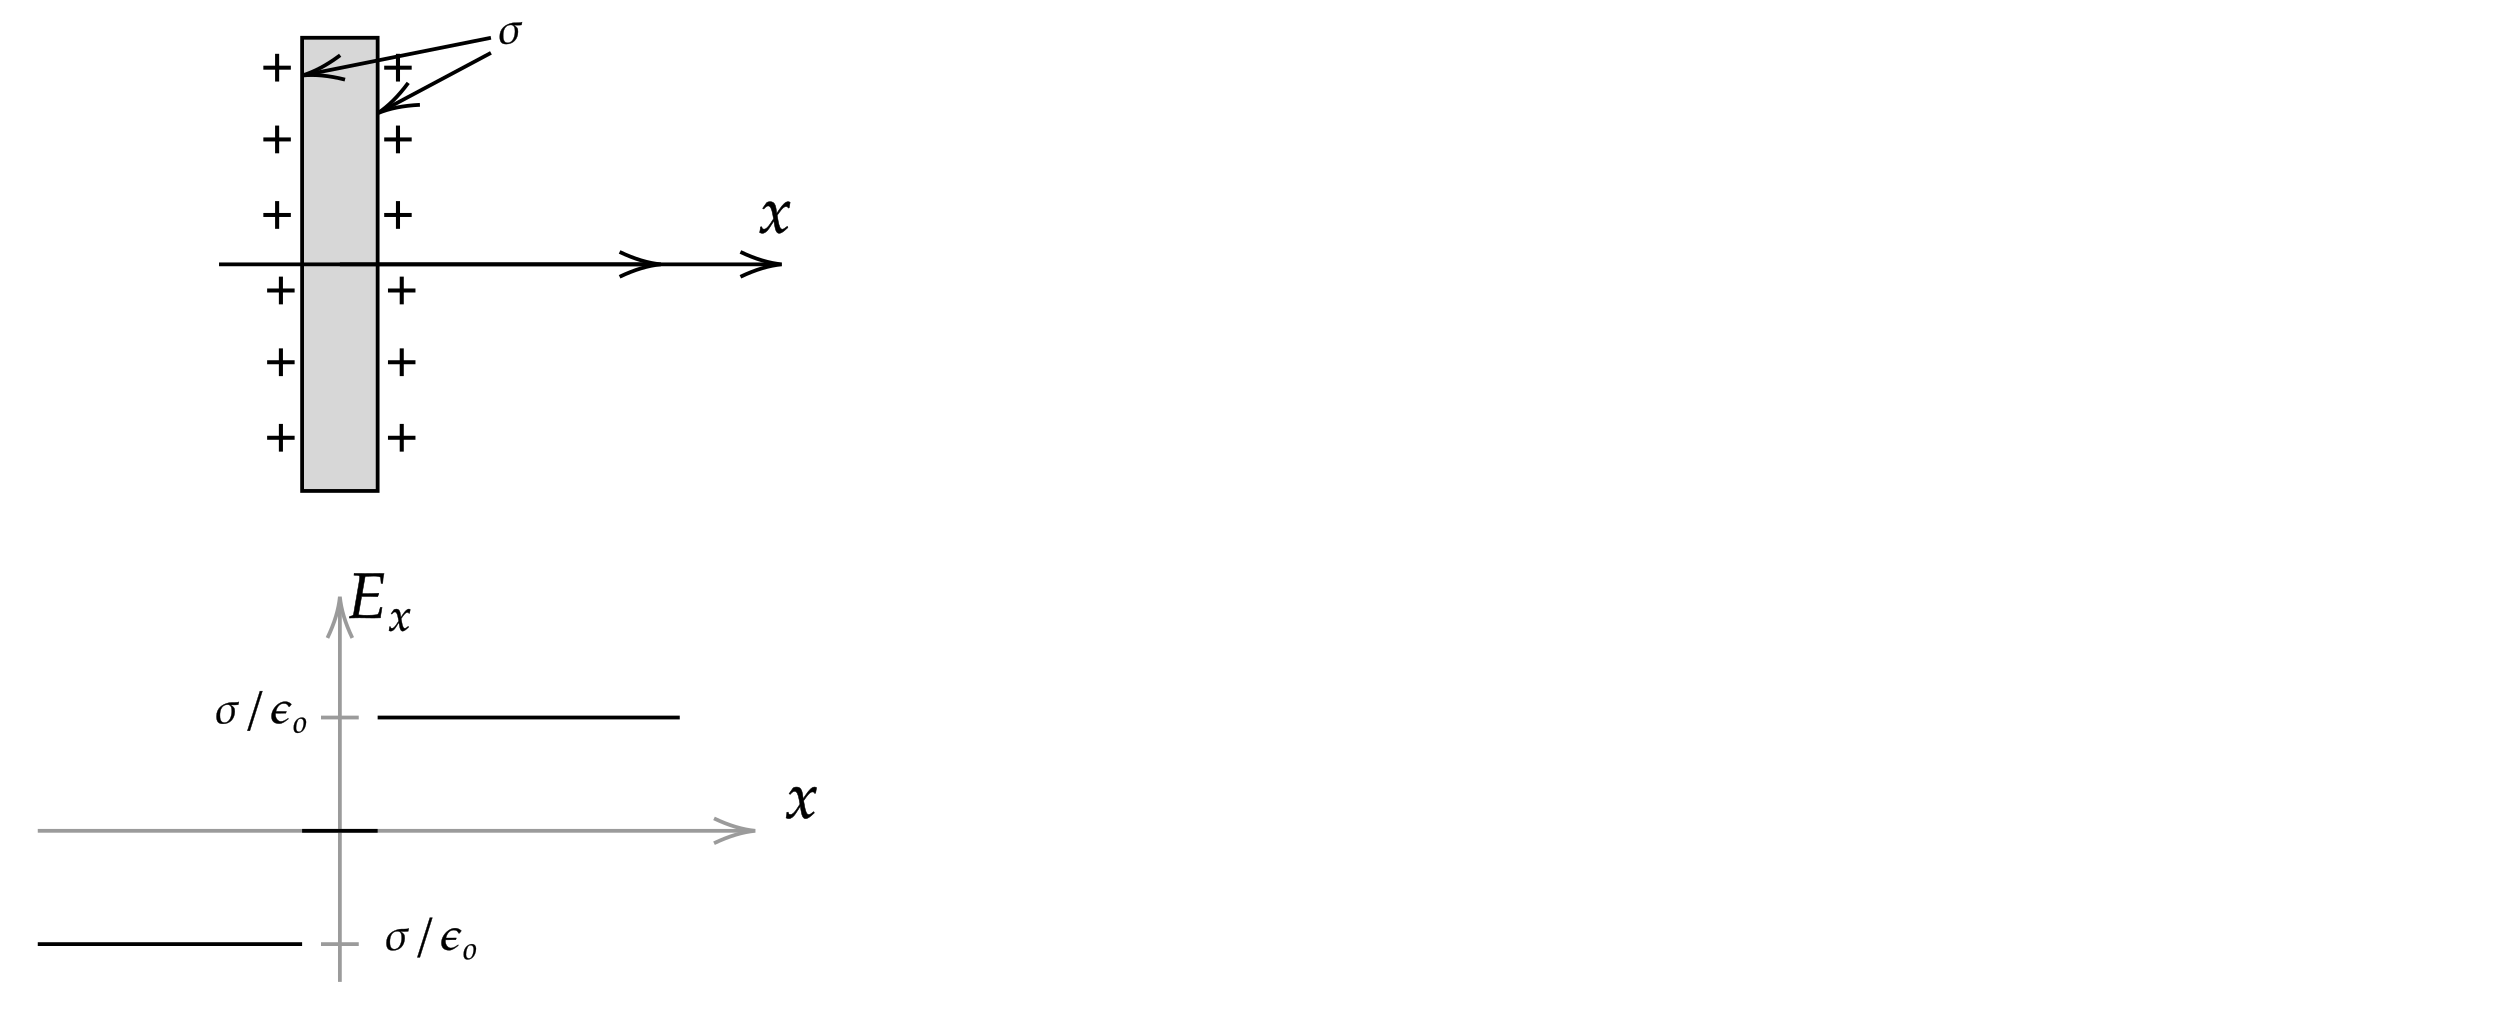
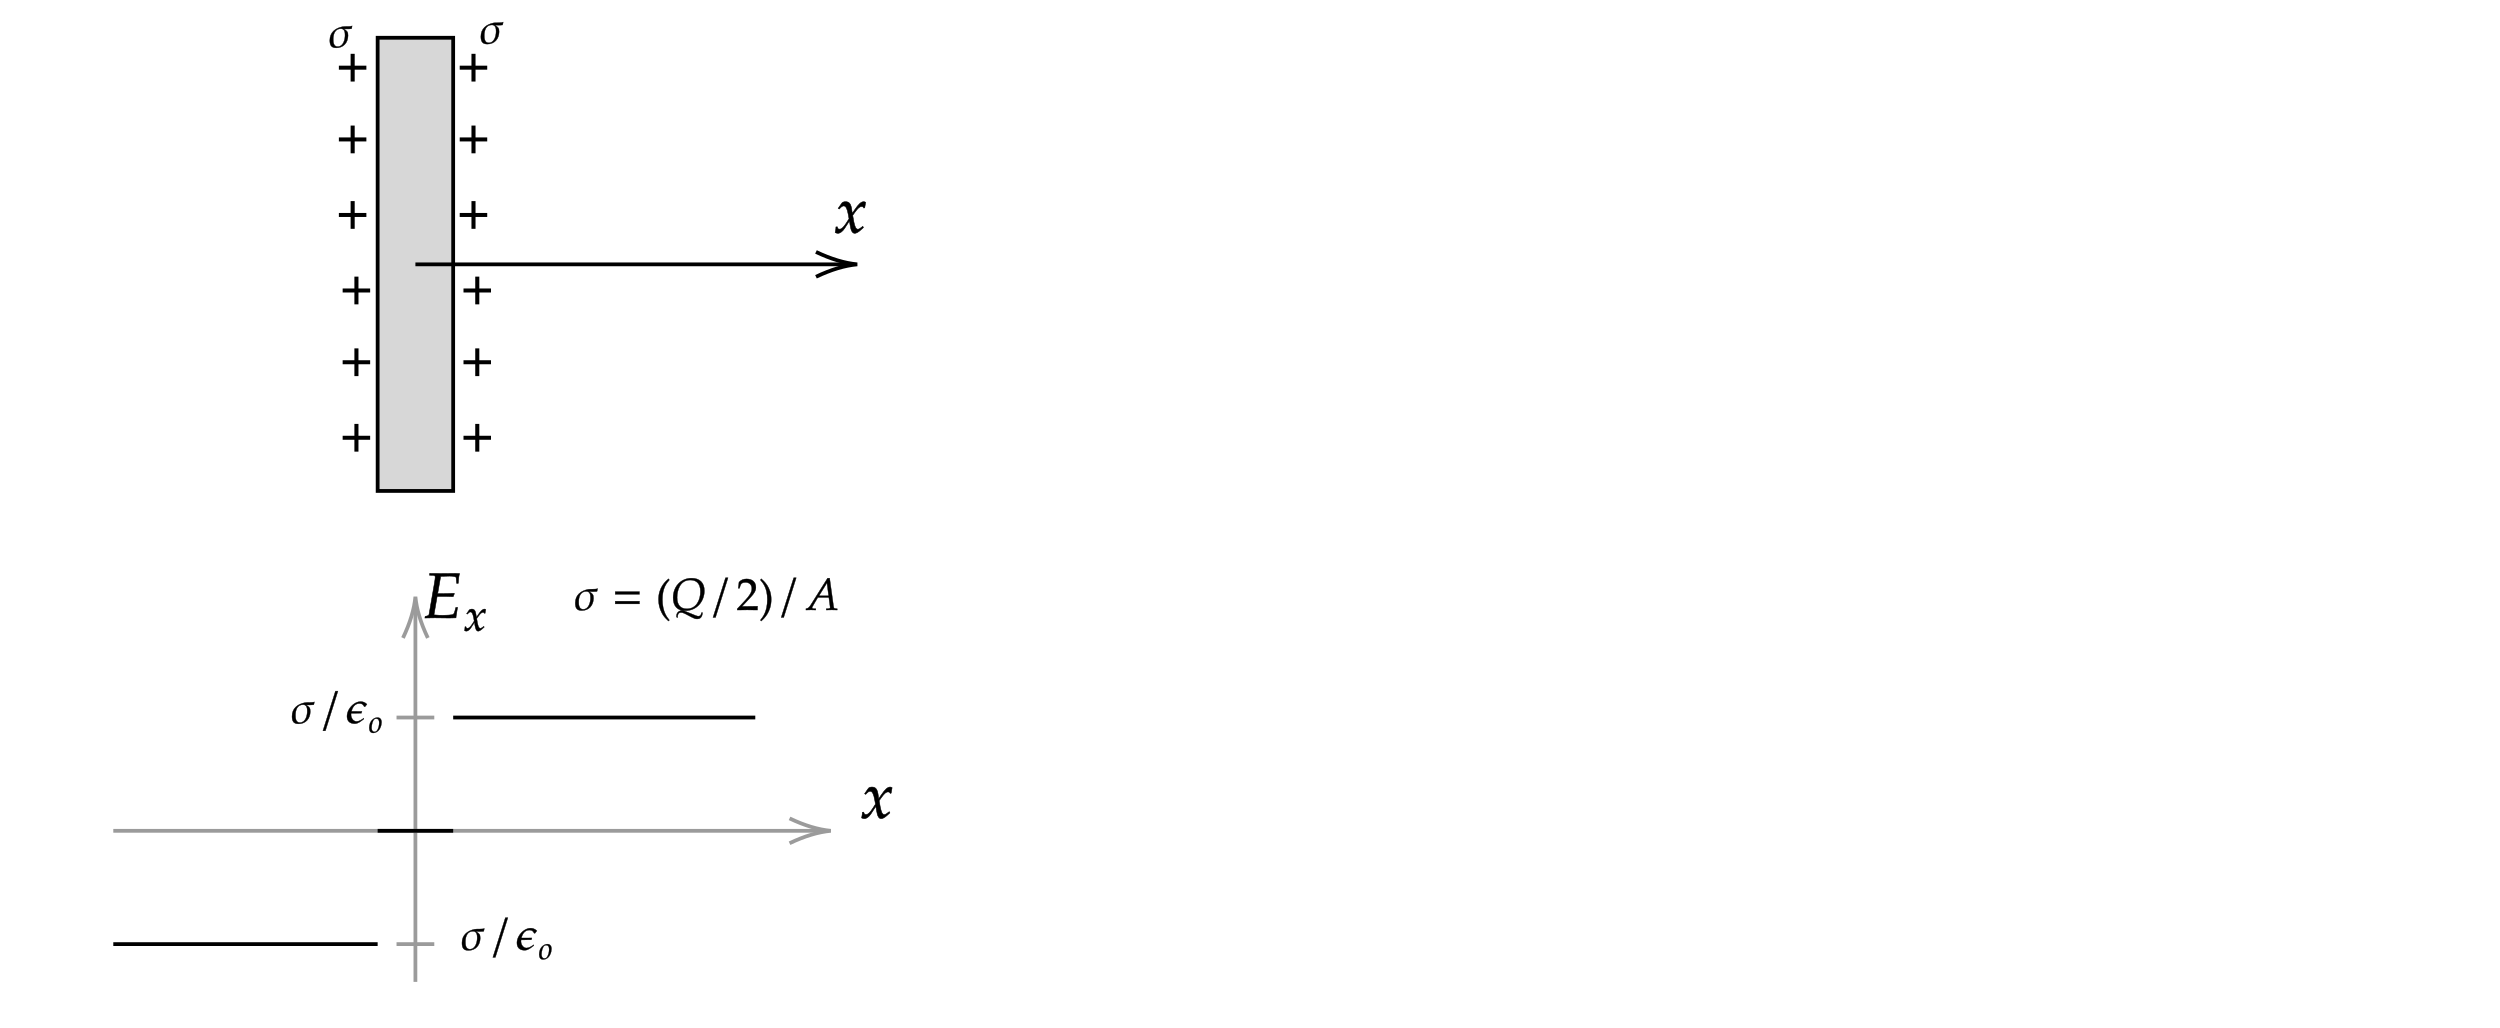
<svg xmlns="http://www.w3.org/2000/svg" x="0" y="0" width="662" height="272" style="         width:662px;         height:272px;         background: transparent;         fill: none; ">
  <svg class="role-diagram-draw-area">
    <g class="shapes-region" style="stroke: black; fill: none;">
      <g class="composite-shape">
-         <path class="real" d=" M80,10 L100,10 L100,130 L80,130 Z" style="stroke-width: 1; stroke: rgb(0, 0, 0); fill: rgb(215, 215, 215); fill-opacity: 1;" />
-       </g>
-       <g class="arrow-line">
-         <path class="connection real" stroke-dasharray="" d="  M90,70 L205,70" style="stroke: rgb(0, 0, 0); stroke-width: 1; fill: none; fill-opacity: 1;" />
-         <g stroke="#000" transform="matrix(-1,1.2246467991473532e-16,-1.2246467991473532e-16,-1,207,70)" style="stroke: rgb(0, 0, 0); stroke-width: 1;">
+         <path class="real" d=" M100,10 L120,10 L120,130 L100,130 Z" style="stroke-width: 1; stroke: rgb(0, 0, 0); fill: rgb(215, 215, 215); fill-opacity: 1;" />
+       </g>
+       <g class="arrow-line">
+         <path class="connection real" stroke-dasharray="" d="  M110,160 L110,260" style="stroke: rgb(155, 155, 155); stroke-opacity: 1; stroke-width: 1; fill: none; fill-opacity: 1;" />
+         <g stroke="rgb(155,155,155)" stroke-opacity="1" transform="matrix(6.123233995736766e-17,1,-1,6.123233995736766e-17,110,158)" style="stroke: rgb(155, 155, 155); stroke-width: 1;">
          <path d=" M10.93,-3.29 Q4.96,-0.45 0,0 Q4.96,0.45 10.93,3.29" />
        </g>
      </g>
      <g class="arrow-line">
-         <path class="connection real" stroke-dasharray="" d="  M90,160 L90,260" style="stroke: rgb(155, 155, 155); stroke-opacity: 1; stroke-width: 1; fill: none; fill-opacity: 1;" />
-         <g stroke="rgb(155,155,155)" stroke-opacity="1" transform="matrix(6.123233995736766e-17,1,-1,6.123233995736766e-17,90,158)" style="stroke: rgb(155, 155, 155); stroke-width: 1;">
+         <path class="connection real" stroke-dasharray="" d="  M120,190 L200,190" style="stroke: rgb(0, 0, 0); stroke-width: 1; fill: none; fill-opacity: 1;" />
+       </g>
+       <g class="arrow-line">
+         <path class="connection real" stroke-dasharray="" d="  M218,220 L30,220" style="stroke: rgb(155, 155, 155); stroke-opacity: 1; stroke-width: 1; fill: none; fill-opacity: 1;" />
+         <g stroke="rgb(155,155,155)" stroke-opacity="1" transform="matrix(-1,1.2246467991473532e-16,-1.2246467991473532e-16,-1,220,220)" style="stroke: rgb(155, 155, 155); stroke-width: 1;">
          <path d=" M10.93,-3.29 Q4.96,-0.45 0,0 Q4.96,0.45 10.93,3.29" />
        </g>
      </g>
      <g class="arrow-line">
-         <path class="connection real" stroke-dasharray="" d="  M100,190 L180,190" style="stroke: rgb(0, 0, 0); stroke-width: 1; fill: none; fill-opacity: 1;" />
-       </g>
-       <g class="arrow-line">
-         <path class="connection real" stroke-dasharray="" d="  M198,220 L10,220" style="stroke: rgb(155, 155, 155); stroke-opacity: 1; stroke-width: 1; fill: none; fill-opacity: 1;" />
-         <g stroke="rgb(155,155,155)" stroke-opacity="1" transform="matrix(-1,1.2246467991473532e-16,-1.2246467991473532e-16,-1,200,220)" style="stroke: rgb(155, 155, 155); stroke-width: 1;">
-           <path d=" M10.93,-3.29 Q4.96,-0.45 0,0 Q4.96,0.45 10.93,3.29" />
-         </g>
-       </g>
-       <g class="arrow-line">
-         <path class="connection real" stroke-dasharray="" d="  M10,250 L80,250" style="stroke: rgb(0, 0, 0); stroke-width: 1; fill: none; fill-opacity: 1;" />
-       </g>
-       <g class="arrow-line">
-         <path class="connection real" stroke-dasharray="" d="  M80,220 L100,220" style="stroke: rgb(0, 0, 0); stroke-width: 1; fill: none; fill-opacity: 1;" />
-       </g>
-       <g class="arrow-line">
-         <path class="connection real" stroke-dasharray="" d="  M85,190 L95,190" style="stroke: rgb(155, 155, 155); stroke-opacity: 1; stroke-width: 1; fill: none; fill-opacity: 1;" />
-       </g>
-       <g class="arrow-line">
-         <path class="connection real" stroke-dasharray="" d="  M85,250 L95,250" style="stroke: rgb(155, 155, 155); stroke-opacity: 1; stroke-width: 1; fill: none; fill-opacity: 1;" />
-       </g>
-       <g class="arrow-line">
-         <path class="connection real" stroke-dasharray="" d="  M58,70 L173,70" style="stroke: rgb(0, 0, 0); stroke-width: 1; fill: none; fill-opacity: 1;" />
-         <g stroke="#000" transform="matrix(-1,1.2246467991473532e-16,-1.2246467991473532e-16,-1,175,70)" style="stroke: rgb(0, 0, 0); stroke-width: 1;">
-           <path d=" M10.93,-3.29 Q4.96,-0.45 0,0 Q4.96,0.45 10.93,3.29" />
-         </g>
-       </g>
-       <g class="arrow-line">
-         <path class="connection real" stroke-dasharray="" d="  M130,14 L101.76,29.06" style="stroke: rgb(0, 0, 0); stroke-width: 1; fill: none; fill-opacity: 1;" />
-         <g stroke="#000" transform="matrix(0.8823734,-0.4705499,0.4705499,0.8823734,100,30)" style="stroke: rgb(0, 0, 0); stroke-width: 1;">
-           <path d=" M10.93,-3.29 Q4.96,-0.45 0,0 Q4.96,0.45 10.93,3.29" />
-         </g>
-       </g>
-       <g class="arrow-line">
-         <path class="connection real" stroke-dasharray="" d="  M130,10 L81.96,19.61" style="stroke: rgb(0, 0, 0); stroke-width: 1; fill: none; fill-opacity: 1;" />
-         <g stroke="#000" transform="matrix(0.9805804,-0.1961173,0.1961173,0.9805804,80,20)" style="stroke: rgb(0, 0, 0); stroke-width: 1;">
+         <path class="connection real" stroke-dasharray="" d="  M30,250 L100,250" style="stroke: rgb(0, 0, 0); stroke-width: 1; fill: none; fill-opacity: 1;" />
+       </g>
+       <g class="arrow-line">
+         <path class="connection real" stroke-dasharray="" d="  M100,220 L120,220" style="stroke: rgb(0, 0, 0); stroke-width: 1; fill: none; fill-opacity: 1;" />
+       </g>
+       <g class="arrow-line">
+         <path class="connection real" stroke-dasharray="" d="  M105,190 L115,190" style="stroke: rgb(155, 155, 155); stroke-opacity: 1; stroke-width: 1; fill: none; fill-opacity: 1;" />
+       </g>
+       <g class="arrow-line">
+         <path class="connection real" stroke-dasharray="" d="  M105,250 L115,250" style="stroke: rgb(155, 155, 155); stroke-opacity: 1; stroke-width: 1; fill: none; fill-opacity: 1;" />
+       </g>
+       <g class="arrow-line">
+         <path class="connection real" stroke-dasharray="" d="  M110,70 L225,70" style="stroke: rgb(0, 0, 0); stroke-width: 1; fill: none; fill-opacity: 1; stroke-opacity: 1;" />
+         <g stroke="rgb(0,0,0)" transform="matrix(-1,1.2246467991473532e-16,-1.2246467991473532e-16,-1,227,70)" style="stroke: rgb(0, 0, 0); stroke-width: 1;" stroke-opacity="1">
          <path d=" M10.93,-3.29 Q4.96,-0.45 0,0 Q4.96,0.45 10.93,3.29" />
        </g>
      </g>
      <g />
    </g>
    <g />
    <g />
    <g />
  </svg>
  <svg width="660" height="270" style="width:660px;height:270px;font-family:Asana-Math, Asana;background:transparent;">
    <g>
      <g>
        <g>
-           <g transform="matrix(1,0,0,1,201,61.60001)">
+           <g transform="matrix(1,0,0,1,221,61.6)">
            <path transform="matrix(0.017,0,0,-0.017,0,0)" d="M9 1C24 -7 40 -11 52 -11C85 -11 124 18 155 65L231 182L242 113C255 28 278 -11 314 -11C336 -11 368 6 400 35L449 79L440 98C404 68 379 53 363 53C348 53 335 63 325 83C316 102 305 139 300 168L282 269L317 318C364 383 391 406 422 406C438 406 450 398 455 383L469 387L484 472C472 479 463 482 454 482C414 482 374 446 312 354L275 299L269 347C257 446 230 482 171 482C145 482 123 474 114 461L56 378L73 368C103 402 123 416 142 416C175 416 197 375 214 277L225 215L185 153C142 86 108 54 80 54C65 54 54 58 52 63L41 91L21 88C21 53 13 27 9 1Z" stroke="rgb(0,0,0)" stroke-opacity="1" stroke-width="8" fill="rgb(0,0,0)" fill-opacity="1" />
          </g>
        </g>
      </g>
    </g>
    <g>
      <g>
        <g>
-           <g transform="matrix(1,0,0,1,92,163.6)">
+           <g transform="matrix(1,0,0,1,112,163.6)">
            <path transform="matrix(0.017,0,0,-0.017,0,0)" d="M221 334L338 334L470 330L489 375L485 382C404 378 344 376 266 376L229 376L276 646C308 647 391 650 413 650C475 650 516 641 517 626L525 537L549 537C552 601 559 651 570 689C549 691 519 692 501 692C498 692 487 692 463 691L343 690C334 689 160 691 150 691L105 692L102 664L156 662C180 661 191 653 191 635C191 621 187 589 182 559L95 55C91 37 79 30 35 23L30 -3L71 -2C102 -1 164 0 184 0L409 -3C423 -3 448 -2 481 -1L514 0L518 36C520 56 525 86 534 135L539 161L512 161L496 101C486 65 477 53 455 48C435 44 362 39 308 39C267 39 240 40 171 46Z" stroke="rgb(0,0,0)" stroke-opacity="1" stroke-width="8" fill="rgb(0,0,0)" fill-opacity="1" />
          </g>
        </g>
        <g>
          <g>
            <g>
              <g>
-                 <g transform="matrix(1,0,0,1,102.8813,167.0062)">
+                 <g transform="matrix(1,0,0,1,122.8812,167.0063)">
                  <path transform="matrix(0.0119,0,0,-0.0119,0,0)" d="M9 1C24 -7 40 -11 52 -11C85 -11 124 18 155 65L231 182L242 113C255 28 278 -11 314 -11C336 -11 368 6 400 35L449 79L440 98C404 68 379 53 363 53C348 53 335 63 325 83C316 102 305 139 300 168L282 269L317 318C364 383 391 406 422 406C438 406 450 398 455 383L469 387L484 472C472 479 463 482 454 482C414 482 374 446 312 354L275 299L269 347C257 446 230 482 171 482C145 482 123 474 114 461L56 378L73 368C103 402 123 416 142 416C175 416 197 375 214 277L225 215L185 153C142 86 108 54 80 54C65 54 54 58 52 63L41 91L21 88C21 53 13 27 9 1Z" stroke="rgb(0,0,0)" stroke-opacity="1" stroke-width="8" fill="rgb(0,0,0)" fill-opacity="1" />
                </g>
              </g>
            </g>
          </g>
        </g>
      </g>
    </g>
    <g>
      <g>
        <g>
-           <g transform="matrix(1,0,0,1,208,216.6)">
+           <g transform="matrix(1,0,0,1,228,216.6)">
            <path transform="matrix(0.017,0,0,-0.017,0,0)" d="M9 1C24 -7 40 -11 52 -11C85 -11 124 18 155 65L231 182L242 113C255 28 278 -11 314 -11C336 -11 368 6 400 35L449 79L440 98C404 68 379 53 363 53C348 53 335 63 325 83C316 102 305 139 300 168L282 269L317 318C364 383 391 406 422 406C438 406 450 398 455 383L469 387L484 472C472 479 463 482 454 482C414 482 374 446 312 354L275 299L269 347C257 446 230 482 171 482C145 482 123 474 114 461L56 378L73 368C103 402 123 416 142 416C175 416 197 375 214 277L225 215L185 153C142 86 108 54 80 54C65 54 54 58 52 63L41 91L21 88C21 53 13 27 9 1Z" stroke="rgb(0,0,0)" stroke-opacity="1" stroke-width="8" fill="rgb(0,0,0)" fill-opacity="1" />
          </g>
        </g>
      </g>
    </g>
    <g>
      <g>
        <g>
-           <g transform="matrix(1,0,0,1,57,191.5)">
-             <path transform="matrix(0.0119,0,0,-0.0119,0,0)" d="M171 -15C331 -15 431 100 434 257C436 343 410 361 345 404L345 407C398 407 457 403 511 411C518 431 521 451 524 474C485 453 364 467 313 457C150 424 28 329 28 153C28 48 59 -15 171 -15ZM367 267C367 168 329 13 203 13C111 13 103 112 104 182C105 292 143 412 274 412C359 412 367 328 367 267Z" stroke="rgb(0,0,0)" stroke-opacity="1" stroke-width="8" fill="rgb(0,0,0)" fill-opacity="1" />
-           </g>
-         </g>
-         <g>
-           <g transform="matrix(1,0,0,1,65.95001,191.5)">
+           <g transform="matrix(1,0,0,1,77,191.5)">
+             <path transform="matrix(0.0119,0,0,-0.0119,0,0)" d="M171 -15C331 -15 431 100 434 257C436 343 410 361 345 404L345 407C398 407 457 403 511 411C518 431 521 451 524 474C485 453 364 467 313 457C150 424 28 329 28 153C28 48 59 -15 171 -15ZM367 267C367 168 329 13 203 13C111 13 103 112 104 182C105 292 143 412 274 412C359 412 367 328 367 267Z" stroke="rgb(0,0,0)" stroke-opacity="1" stroke-width="8" fill="rgb(0,0,0)" fill-opacity="1" />
+           </g>
+         </g>
+         <g>
+           <g transform="matrix(1,0,0,1,85.94998,191.5)">
            <path transform="matrix(0.0119,0,0,-0.0119,0,0)" d="M297 714L242 714L-37 -169L18 -169Z" stroke="rgb(0,0,0)" stroke-opacity="1" stroke-width="8" fill="rgb(0,0,0)" fill-opacity="1" />
          </g>
        </g>
        <g>
-           <g transform="matrix(1,0,0,1,71.73126,191.5)">
+           <g transform="matrix(1,0,0,1,91.73123,191.5)">
            <path transform="matrix(0.0119,0,0,-0.0119,0,0)" d="M332 222C342 251 348 268 347 263C268 261 191 262 113 262C132 349 187 438 287 438C347 438 369 420 396 369L416 369L457 422C282 592 13 361 13 155C13 42 79 -11 186 -11C263 -11 327 47 386 92L386 111C339 78 283 39 224 39C150 39 89 126 105 220C117 219 305 222 332 222Z" stroke="rgb(0,0,0)" stroke-opacity="1" stroke-width="8" fill="rgb(0,0,0)" fill-opacity="1" />
          </g>
        </g>
        <g>
          <g>
            <g>
              <g>
-                 <g transform="matrix(1,0,0,1,77.625,194.005)">
+                 <g transform="matrix(1,0,0,1,97.625,194.005)">
                  <path transform="matrix(0.00833,0,0,-0.00833,0,0)" d="M17 152C17 46 62 -11 145 -11C200 -11 260 15 305 57C367 116 411 230 411 331C411 425 361 482 278 482C174 482 17 382 17 152ZM241 444C302 444 335 399 335 315C335 219 304 113 260 60C242 39 216 27 185 27C127 27 93 72 93 151C93 264 132 387 181 427C194 438 217 444 241 444Z" stroke="rgb(0,0,0)" stroke-opacity="1" stroke-width="8" fill="rgb(0,0,0)" fill-opacity="1" />
                </g>
              </g>
            </g>
          </g>
        </g>
      </g>
    </g>
    <g>
      <g>
        <g>
-           <g transform="matrix(1,0,0,1,102,251.5)">
-             <path transform="matrix(0.0119,0,0,-0.0119,0,0)" d="M171 -15C331 -15 431 100 434 257C436 343 410 361 345 404L345 407C398 407 457 403 511 411C518 431 521 451 524 474C485 453 364 467 313 457C150 424 28 329 28 153C28 48 59 -15 171 -15ZM367 267C367 168 329 13 203 13C111 13 103 112 104 182C105 292 143 412 274 412C359 412 367 328 367 267Z" stroke="rgb(0,0,0)" stroke-opacity="1" stroke-width="8" fill="rgb(0,0,0)" fill-opacity="1" />
-           </g>
-         </g>
-         <g>
-           <g transform="matrix(1,0,0,1,110.95,251.5)">
+           <g transform="matrix(1,0,0,1,122,251.5)">
+             <path transform="matrix(0.0119,0,0,-0.0119,0,0)" d="M171 -15C331 -15 431 100 434 257C436 343 410 361 345 404L345 407C398 407 457 403 511 411C518 431 521 451 524 474C485 453 364 467 313 457C150 424 28 329 28 153C28 48 59 -15 171 -15ZM367 267C367 168 329 13 203 13C111 13 103 112 104 182C105 292 143 412 274 412C359 412 367 328 367 267Z" stroke="rgb(0,0,0)" stroke-opacity="1" stroke-width="8" fill="rgb(0,0,0)" fill-opacity="1" />
+           </g>
+         </g>
+         <g>
+           <g transform="matrix(1,0,0,1,130.95,251.5)">
            <path transform="matrix(0.0119,0,0,-0.0119,0,0)" d="M297 714L242 714L-37 -169L18 -169Z" stroke="rgb(0,0,0)" stroke-opacity="1" stroke-width="8" fill="rgb(0,0,0)" fill-opacity="1" />
          </g>
        </g>
        <g>
-           <g transform="matrix(1,0,0,1,116.7313,251.5)">
+           <g transform="matrix(1,0,0,1,136.7312,251.5)">
            <path transform="matrix(0.0119,0,0,-0.0119,0,0)" d="M332 222C342 251 348 268 347 263C268 261 191 262 113 262C132 349 187 438 287 438C347 438 369 420 396 369L416 369L457 422C282 592 13 361 13 155C13 42 79 -11 186 -11C263 -11 327 47 386 92L386 111C339 78 283 39 224 39C150 39 89 126 105 220C117 219 305 222 332 222Z" stroke="rgb(0,0,0)" stroke-opacity="1" stroke-width="8" fill="rgb(0,0,0)" fill-opacity="1" />
          </g>
        </g>
        <g>
          <g>
            <g>
              <g>
-                 <g transform="matrix(1,0,0,1,122.625,254.005)">
+                 <g transform="matrix(1,0,0,1,142.625,254.005)">
                  <path transform="matrix(0.00833,0,0,-0.00833,0,0)" d="M17 152C17 46 62 -11 145 -11C200 -11 260 15 305 57C367 116 411 230 411 331C411 425 361 482 278 482C174 482 17 382 17 152ZM241 444C302 444 335 399 335 315C335 219 304 113 260 60C242 39 216 27 185 27C127 27 93 72 93 151C93 264 132 387 181 427C194 438 217 444 241 444Z" stroke="rgb(0,0,0)" stroke-opacity="1" stroke-width="8" fill="rgb(0,0,0)" fill-opacity="1" />
                </g>
              </g>
            </g>
          </g>
        </g>
      </g>
    </g>
    <g>
      <g>
        <g>
-           <text x="101" y="13" style="white-space:pre;stroke:none;fill:rgb(0,0,0);fill-opacity:1;font-size:15px;font-family:Arial, Helvetica, sans-serif;font-weight:400;font-style:normal;dominant-baseline:text-before-edge;text-decoration:none solid rgb(0, 0, 0);">+</text>
-         </g>
-       </g>
-     </g>
-     <g>
-       <g>
-         <g>
-           <text x="101" y="32" style="white-space:pre;stroke:none;fill:rgb(0,0,0);fill-opacity:1;font-size:15px;font-family:Arial, Helvetica, sans-serif;font-weight:400;font-style:normal;dominant-baseline:text-before-edge;text-decoration:none solid rgb(0, 0, 0);">+</text>
-         </g>
-       </g>
-     </g>
-     <g>
-       <g>
-         <g>
-           <text x="101" y="52" style="white-space:pre;stroke:none;fill:rgb(0,0,0);fill-opacity:1;font-size:15px;font-family:Arial, Helvetica, sans-serif;font-weight:400;font-style:normal;dominant-baseline:text-before-edge;text-decoration:none solid rgb(0, 0, 0);">+</text>
-         </g>
-       </g>
-     </g>
-     <g>
-       <g>
-         <g>
-           <text x="102" y="72" style="white-space:pre;stroke:none;fill:rgb(0,0,0);fill-opacity:1;font-size:15px;font-family:Arial, Helvetica, sans-serif;font-weight:400;font-style:normal;dominant-baseline:text-before-edge;text-decoration:none solid rgb(0, 0, 0);">+</text>
-         </g>
-       </g>
-     </g>
-     <g>
-       <g>
-         <g>
-           <text x="102" y="91" style="white-space:pre;stroke:none;fill:rgb(0,0,0);fill-opacity:1;font-size:15px;font-family:Arial, Helvetica, sans-serif;font-weight:400;font-style:normal;dominant-baseline:text-before-edge;text-decoration:none solid rgb(0, 0, 0);">+</text>
-         </g>
-       </g>
-     </g>
-     <g>
-       <g>
-         <g>
-           <text x="102" y="111" style="white-space:pre;stroke:none;fill:rgb(0,0,0);fill-opacity:1;font-size:15px;font-family:Arial, Helvetica, sans-serif;font-weight:400;font-style:normal;dominant-baseline:text-before-edge;text-decoration:none solid rgb(0, 0, 0);">+</text>
-         </g>
-       </g>
-     </g>
-     <g>
-       <g>
-         <g>
-           <text x="69" y="13" style="white-space:pre;stroke:none;fill:rgb(0,0,0);fill-opacity:1;font-size:15px;font-family:Arial, Helvetica, sans-serif;font-weight:400;font-style:normal;dominant-baseline:text-before-edge;text-decoration:none solid rgb(0, 0, 0);">+</text>
-         </g>
-       </g>
-     </g>
-     <g>
-       <g>
-         <g>
-           <text x="69" y="32" style="white-space:pre;stroke:none;fill:rgb(0,0,0);fill-opacity:1;font-size:15px;font-family:Arial, Helvetica, sans-serif;font-weight:400;font-style:normal;dominant-baseline:text-before-edge;text-decoration:none solid rgb(0, 0, 0);">+</text>
-         </g>
-       </g>
-     </g>
-     <g>
-       <g>
-         <g>
-           <text x="69" y="52" style="white-space:pre;stroke:none;fill:rgb(0,0,0);fill-opacity:1;font-size:15px;font-family:Arial, Helvetica, sans-serif;font-weight:400;font-style:normal;dominant-baseline:text-before-edge;text-decoration:none solid rgb(0, 0, 0);">+</text>
-         </g>
-       </g>
-     </g>
-     <g>
-       <g>
-         <g>
-           <text x="70" y="72" style="white-space:pre;stroke:none;fill:rgb(0,0,0);fill-opacity:1;font-size:15px;font-family:Arial, Helvetica, sans-serif;font-weight:400;font-style:normal;dominant-baseline:text-before-edge;text-decoration:none solid rgb(0, 0, 0);">+</text>
-         </g>
-       </g>
-     </g>
-     <g>
-       <g>
-         <g>
-           <text x="70" y="91" style="white-space:pre;stroke:none;fill:rgb(0,0,0);fill-opacity:1;font-size:15px;font-family:Arial, Helvetica, sans-serif;font-weight:400;font-style:normal;dominant-baseline:text-before-edge;text-decoration:none solid rgb(0, 0, 0);">+</text>
-         </g>
-       </g>
-     </g>
-     <g>
-       <g>
-         <g>
-           <text x="70" y="111" style="white-space:pre;stroke:none;fill:rgb(0,0,0);fill-opacity:1;font-size:15px;font-family:Arial, Helvetica, sans-serif;font-weight:400;font-style:normal;dominant-baseline:text-before-edge;text-decoration:none solid rgb(0, 0, 0);">+</text>
-         </g>
-       </g>
-     </g>
-     <g>
-       <g>
-         <g>
-           <g transform="matrix(1,0,0,1,132,11.50001)">
-             <path transform="matrix(0.0119,0,0,-0.0119,0,0)" d="M171 -15C331 -15 431 100 434 257C436 343 410 361 345 404L345 407C398 407 457 403 511 411C518 431 521 451 524 474C485 453 364 467 313 457C150 424 28 329 28 153C28 48 59 -15 171 -15ZM367 267C367 168 329 13 203 13C111 13 103 112 104 182C105 292 143 412 274 412C359 412 367 328 367 267Z" stroke="rgb(0,0,0)" stroke-opacity="1" stroke-width="8" fill="rgb(0,0,0)" fill-opacity="1" />
+           <text x="121" y="13" style="white-space:pre;stroke:none;fill:rgb(0,0,0);fill-opacity:1;font-size:15px;font-family:Arial, Helvetica, sans-serif;font-weight:400;font-style:normal;dominant-baseline:text-before-edge;text-decoration:none solid rgb(0, 0, 0);">+</text>
+         </g>
+       </g>
+     </g>
+     <g>
+       <g>
+         <g>
+           <text x="121" y="32" style="white-space:pre;stroke:none;fill:rgb(0,0,0);fill-opacity:1;font-size:15px;font-family:Arial, Helvetica, sans-serif;font-weight:400;font-style:normal;dominant-baseline:text-before-edge;text-decoration:none solid rgb(0, 0, 0);">+</text>
+         </g>
+       </g>
+     </g>
+     <g>
+       <g>
+         <g>
+           <text x="121" y="52" style="white-space:pre;stroke:none;fill:rgb(0,0,0);fill-opacity:1;font-size:15px;font-family:Arial, Helvetica, sans-serif;font-weight:400;font-style:normal;dominant-baseline:text-before-edge;text-decoration:none solid rgb(0, 0, 0);">+</text>
+         </g>
+       </g>
+     </g>
+     <g>
+       <g>
+         <g>
+           <text x="122" y="72" style="white-space:pre;stroke:none;fill:rgb(0,0,0);fill-opacity:1;font-size:15px;font-family:Arial, Helvetica, sans-serif;font-weight:400;font-style:normal;dominant-baseline:text-before-edge;text-decoration:none solid rgb(0, 0, 0);">+</text>
+         </g>
+       </g>
+     </g>
+     <g>
+       <g>
+         <g>
+           <text x="122" y="91" style="white-space:pre;stroke:none;fill:rgb(0,0,0);fill-opacity:1;font-size:15px;font-family:Arial, Helvetica, sans-serif;font-weight:400;font-style:normal;dominant-baseline:text-before-edge;text-decoration:none solid rgb(0, 0, 0);">+</text>
+         </g>
+       </g>
+     </g>
+     <g>
+       <g>
+         <g>
+           <text x="122" y="111" style="white-space:pre;stroke:none;fill:rgb(0,0,0);fill-opacity:1;font-size:15px;font-family:Arial, Helvetica, sans-serif;font-weight:400;font-style:normal;dominant-baseline:text-before-edge;text-decoration:none solid rgb(0, 0, 0);">+</text>
+         </g>
+       </g>
+     </g>
+     <g>
+       <g>
+         <g>
+           <text x="89" y="13" style="white-space:pre;stroke:none;fill:rgb(0,0,0);fill-opacity:1;font-size:15px;font-family:Arial, Helvetica, sans-serif;font-weight:400;font-style:normal;dominant-baseline:text-before-edge;text-decoration:none solid rgb(0, 0, 0);">+</text>
+         </g>
+       </g>
+     </g>
+     <g>
+       <g>
+         <g>
+           <text x="89" y="32" style="white-space:pre;stroke:none;fill:rgb(0,0,0);fill-opacity:1;font-size:15px;font-family:Arial, Helvetica, sans-serif;font-weight:400;font-style:normal;dominant-baseline:text-before-edge;text-decoration:none solid rgb(0, 0, 0);">+</text>
+         </g>
+       </g>
+     </g>
+     <g>
+       <g>
+         <g>
+           <text x="89" y="52" style="white-space:pre;stroke:none;fill:rgb(0,0,0);fill-opacity:1;font-size:15px;font-family:Arial, Helvetica, sans-serif;font-weight:400;font-style:normal;dominant-baseline:text-before-edge;text-decoration:none solid rgb(0, 0, 0);">+</text>
+         </g>
+       </g>
+     </g>
+     <g>
+       <g>
+         <g>
+           <text x="90" y="72" style="white-space:pre;stroke:none;fill:rgb(0,0,0);fill-opacity:1;font-size:15px;font-family:Arial, Helvetica, sans-serif;font-weight:400;font-style:normal;dominant-baseline:text-before-edge;text-decoration:none solid rgb(0, 0, 0);">+</text>
+         </g>
+       </g>
+     </g>
+     <g>
+       <g>
+         <g>
+           <text x="90" y="91" style="white-space:pre;stroke:none;fill:rgb(0,0,0);fill-opacity:1;font-size:15px;font-family:Arial, Helvetica, sans-serif;font-weight:400;font-style:normal;dominant-baseline:text-before-edge;text-decoration:none solid rgb(0, 0, 0);">+</text>
+         </g>
+       </g>
+     </g>
+     <g>
+       <g>
+         <g>
+           <text x="90" y="111" style="white-space:pre;stroke:none;fill:rgb(0,0,0);fill-opacity:1;font-size:15px;font-family:Arial, Helvetica, sans-serif;font-weight:400;font-style:normal;dominant-baseline:text-before-edge;text-decoration:none solid rgb(0, 0, 0);">+</text>
+         </g>
+       </g>
+     </g>
+     <g>
+       <g>
+         <g>
+           <g transform="matrix(1,0,0,1,127,11.5)">
+             <path transform="matrix(0.0119,0,0,-0.0119,0,0)" d="M171 -15C331 -15 431 100 434 257C436 343 410 361 345 404L345 407C398 407 457 403 511 411C518 431 521 451 524 474C485 453 364 467 313 457C150 424 28 329 28 153C28 48 59 -15 171 -15ZM367 267C367 168 329 13 203 13C111 13 103 112 104 182C105 292 143 412 274 412C359 412 367 328 367 267Z" stroke="rgb(0,0,0)" stroke-opacity="1" stroke-width="8" fill="rgb(0,0,0)" fill-opacity="1" />
+           </g>
+         </g>
+         <g>
+           <g>
+             <g />
+           </g>
+         </g>
+       </g>
+     </g>
+     <g>
+       <g>
+         <g>
+           <g transform="matrix(1,0,0,1,87,12.5)">
+             <path transform="matrix(0.0119,0,0,-0.0119,0,0)" d="M171 -15C331 -15 431 100 434 257C436 343 410 361 345 404L345 407C398 407 457 403 511 411C518 431 521 451 524 474C485 453 364 467 313 457C150 424 28 329 28 153C28 48 59 -15 171 -15ZM367 267C367 168 329 13 203 13C111 13 103 112 104 182C105 292 143 412 274 412C359 412 367 328 367 267Z" stroke="rgb(0,0,0)" stroke-opacity="1" stroke-width="8" fill="rgb(0,0,0)" fill-opacity="1" />
+           </g>
+         </g>
+       </g>
+     </g>
+     <g>
+       <g>
+         <g>
+           <g transform="matrix(1,0,0,1,152,161.5)">
+             <path transform="matrix(0.0119,0,0,-0.0119,0,0)" d="M171 -15C331 -15 431 100 434 257C436 343 410 361 345 404L345 407C398 407 457 403 511 411C518 431 521 451 524 474C485 453 364 467 313 457C150 424 28 329 28 153C28 48 59 -15 171 -15ZM367 267C367 168 329 13 203 13C111 13 103 112 104 182C105 292 143 412 274 412C359 412 367 328 367 267Z" stroke="rgb(0,0,0)" stroke-opacity="1" stroke-width="8" fill="rgb(0,0,0)" fill-opacity="1" />
+           </g>
+         </g>
+         <g>
+           <g transform="matrix(1,0,0,1,162.1437,161.5)">
+             <path transform="matrix(0.0119,0,0,-0.0119,0,0)" d="M604 347L604 406L65 406L65 347ZM604 134L604 193L65 193L65 134Z" stroke="rgb(0,0,0)" stroke-opacity="1" stroke-width="8" fill="rgb(0,0,0)" fill-opacity="1" />
+           </g>
+         </g>
+         <g>
+           <g transform="matrix(1,0,0,1,173.6625,161.9)">
+             <path transform="matrix(0.0119,0,0,-0.0119,0,0)" d="M146 266C146 526 243 632 301 700L282 726C225 675 60 542 60 266C60 159 85 58 133 -32C168 -99 200 -138 282 -215L301 -194C255 -137 146 -15 146 266Z" stroke="rgb(0,0,0)" stroke-opacity="1" stroke-width="8" fill="rgb(0,0,0)" fill-opacity="1" />
+           </g>
+         </g>
+         <g>
+           <g transform="matrix(1,0,0,1,177.6187,161.5)">
+             <path transform="matrix(0.0119,0,0,-0.0119,0,0)" d="M151 -172C151 -95 175 -59 228 -59C257 -59 285 -67 324 -88L469 -164C529 -195 547 -201 587 -201C662 -201 698 -158 708 -61L683 -61C677 -115 655 -140 615 -140C598 -140 579 -135 553 -125L317 -29C292 -19 274 -15 251 -15C177 -15 126 -66 126 -142C126 -144 126 -151 127 -159ZM748 425C748 603 644 706 464 706C227 706 53 523 53 272C53 83 147 -18 323 -18C595 -18 748 207 748 425ZM660 409C660 221 571 24 360 24C216 24 141 110 141 277C141 425 199 664 433 664C549 664 660 610 660 409Z" stroke="rgb(0,0,0)" stroke-opacity="1" stroke-width="8" fill="rgb(0,0,0)" fill-opacity="1" />
+           </g>
+         </g>
+         <g>
+           <g transform="matrix(1,0,0,1,189.2437,161.5)">
+             <path transform="matrix(0.0119,0,0,-0.0119,0,0)" d="M297 714L242 714L-37 -169L18 -169Z" stroke="rgb(0,0,0)" stroke-opacity="1" stroke-width="8" fill="rgb(0,0,0)" fill-opacity="1" />
+           </g>
+         </g>
+         <g>
+           <g transform="matrix(1,0,0,1,195.025,161.5)">
+             <path transform="matrix(0.0119,0,0,-0.0119,0,0)" d="M16 23L16 -3C203 -3 203 0 239 0C275 0 275 -3 468 -3L468 82C353 77 307 81 122 77L304 270C401 373 431 428 431 503C431 618 353 689 226 689C154 689 105 669 56 619L39 483L68 483L81 529C97 587 133 612 200 612C286 612 341 558 341 473C341 398 299 324 186 204Z" stroke="rgb(0,0,0)" stroke-opacity="1" stroke-width="8" fill="rgb(0,0,0)" fill-opacity="1" />
+           </g>
+         </g>
+         <g>
+           <g transform="matrix(1,0,0,1,200.9687,161.9)">
+             <path transform="matrix(0.0119,0,0,-0.0119,0,0)" d="M51 726L32 700C87 636 187 526 187 266C187 -10 83 -131 32 -194L51 -215C104 -165 273 -23 273 265C273 542 108 675 51 726Z" stroke="rgb(0,0,0)" stroke-opacity="1" stroke-width="8" fill="rgb(0,0,0)" fill-opacity="1" />
+           </g>
+         </g>
+         <g>
+           <g transform="matrix(1,0,0,1,207.3,161.5)">
+             <path transform="matrix(0.0119,0,0,-0.0119,0,0)" d="M297 714L242 714L-37 -169L18 -169Z" stroke="rgb(0,0,0)" stroke-opacity="1" stroke-width="8" fill="rgb(0,0,0)" fill-opacity="1" />
+           </g>
+         </g>
+         <g>
+           <g transform="matrix(1,0,0,1,213.0813,161.5)">
+             <path transform="matrix(0.0119,0,0,-0.0119,0,0)" d="M567 55C567 39 552 30 524 28L480 25L480 -3C582 0 582 0 602 0C622 0 622 0 724 -3L724 25L698 28C651 35 650 35 642 80L555 705L509 705L136 112C100 56 82 40 48 32L28 27L28 -3C120 0 120 0 140 0C159 0 161 0 247 -3L247 25L195 28C179 29 164 38 164 47C164 55 171 69 190 102L292 277L538 277L563 89L563 86C563 84 567 69 567 55ZM496 601L533 313L317 313Z" stroke="rgb(0,0,0)" stroke-opacity="1" stroke-width="8" fill="rgb(0,0,0)" fill-opacity="1" />
          </g>
        </g>
      </g>
    </g>
  </svg>
</svg>
